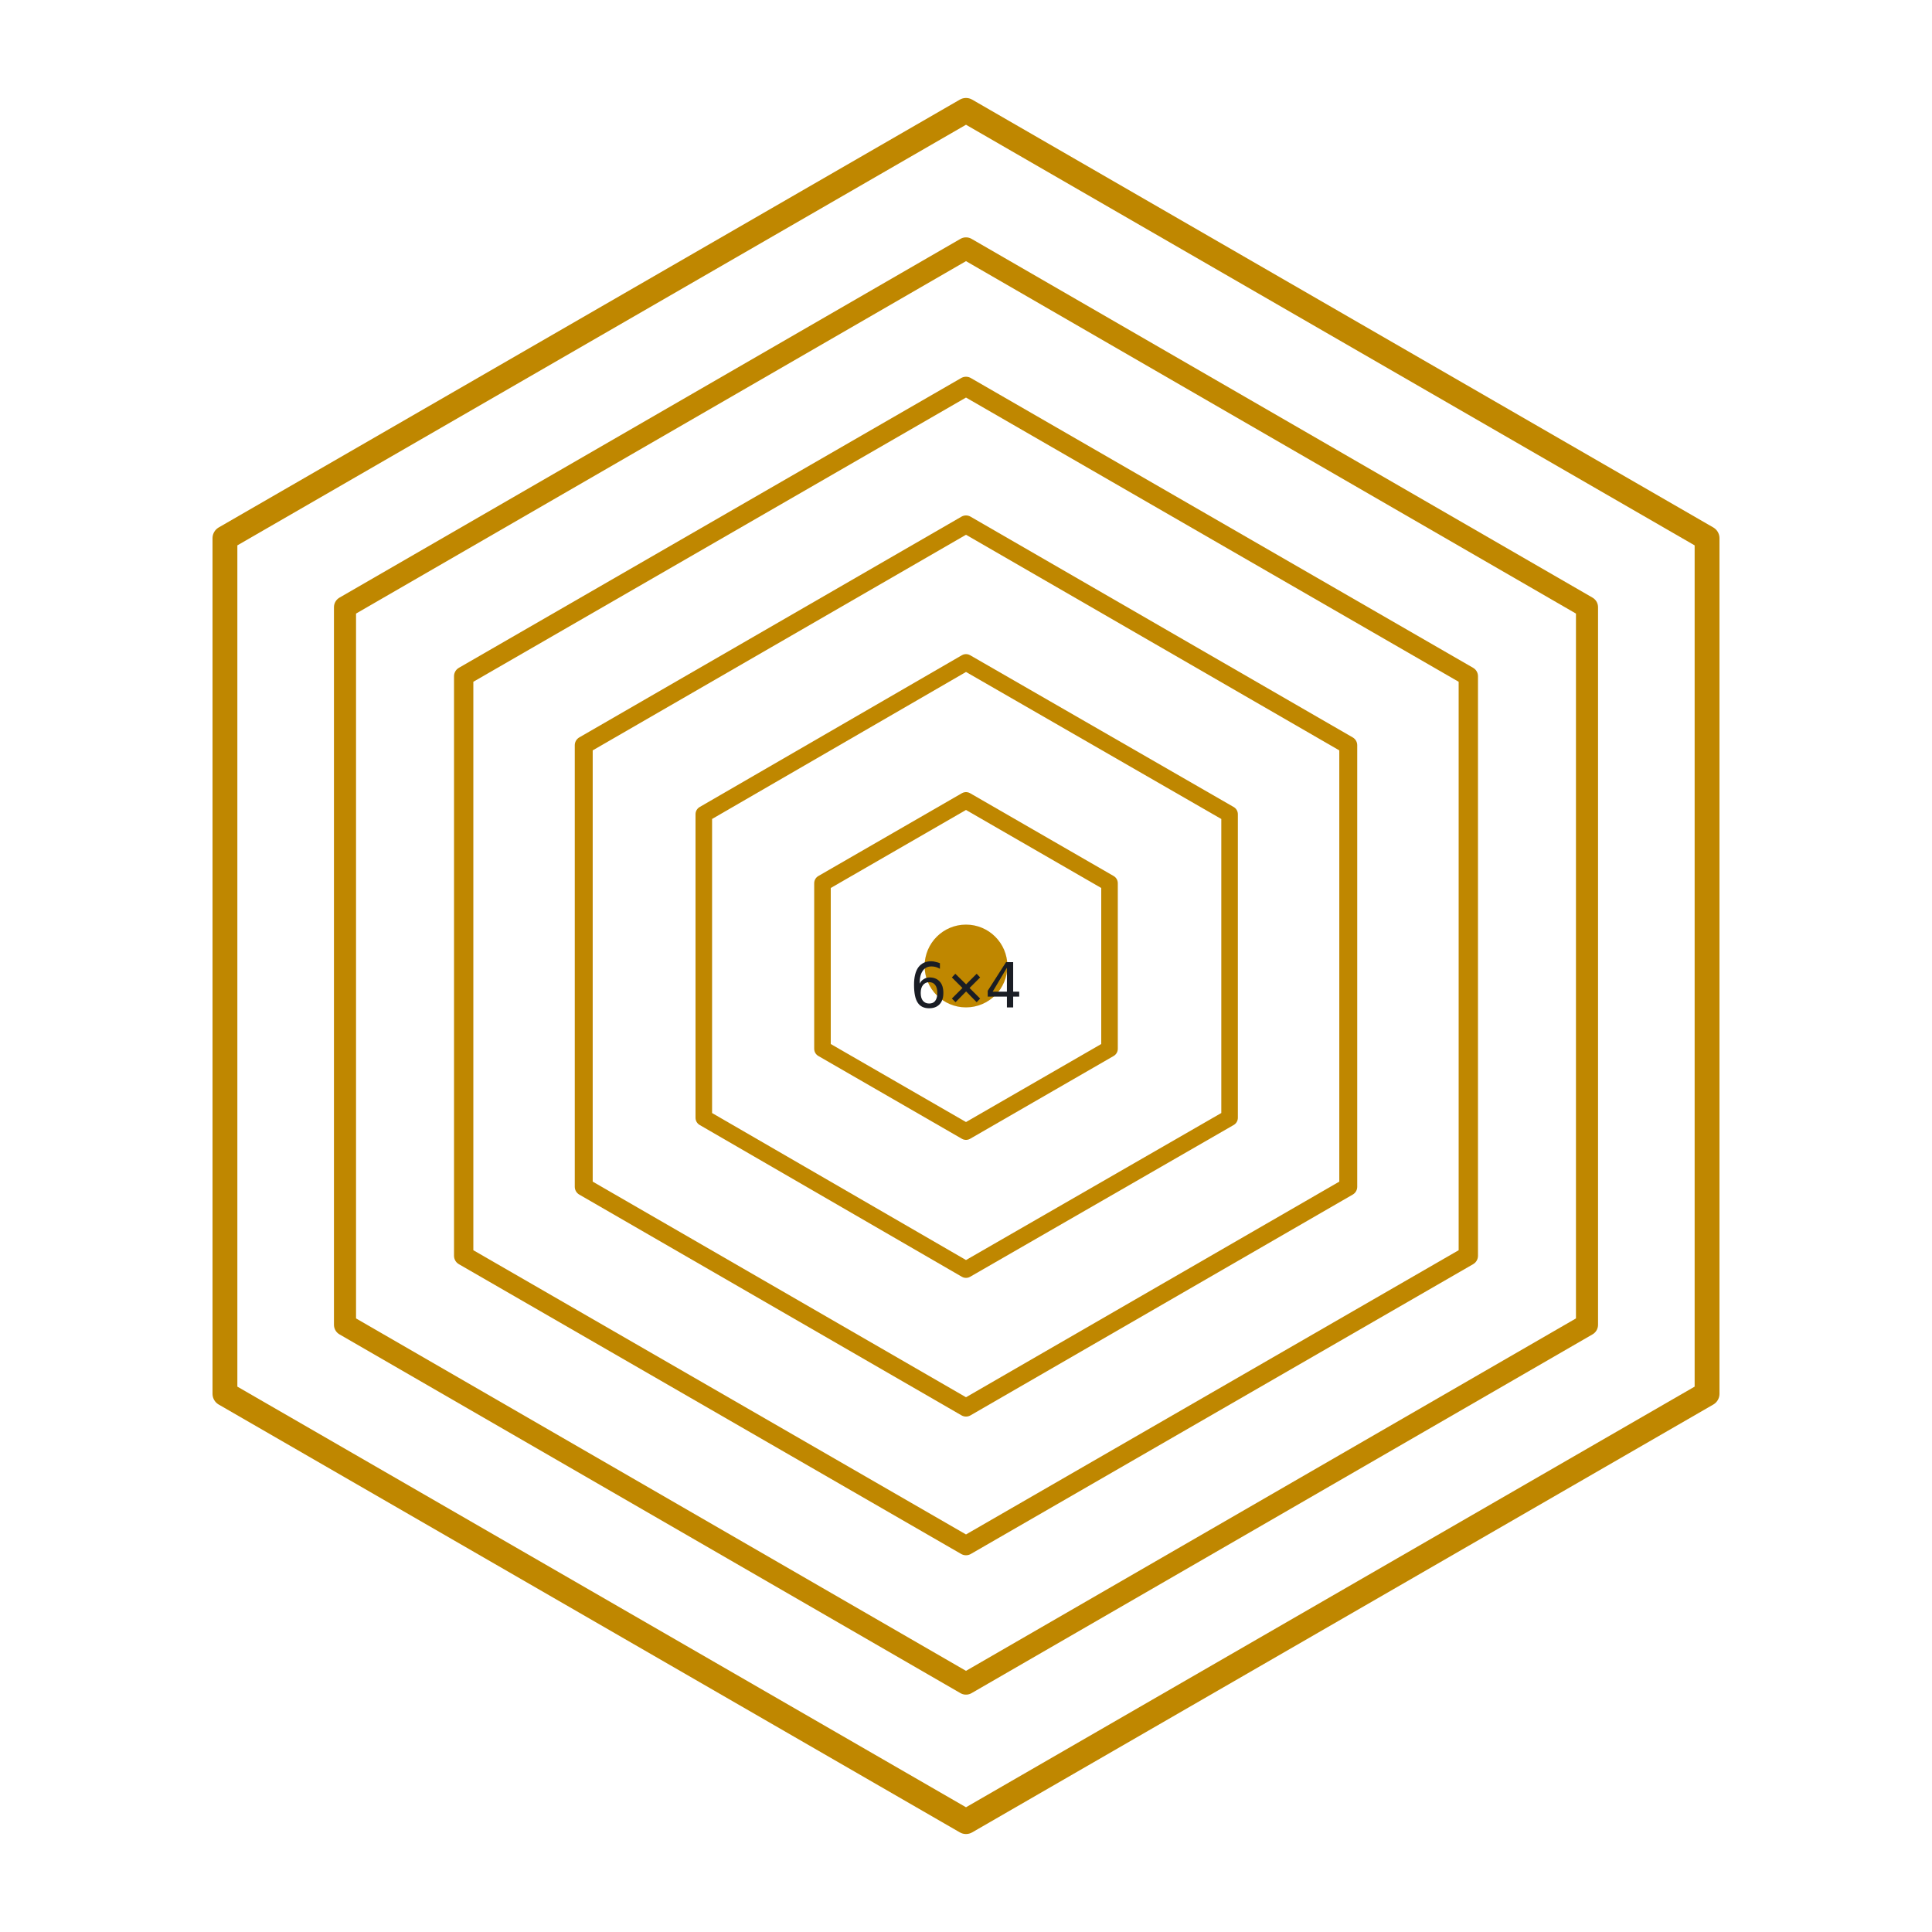
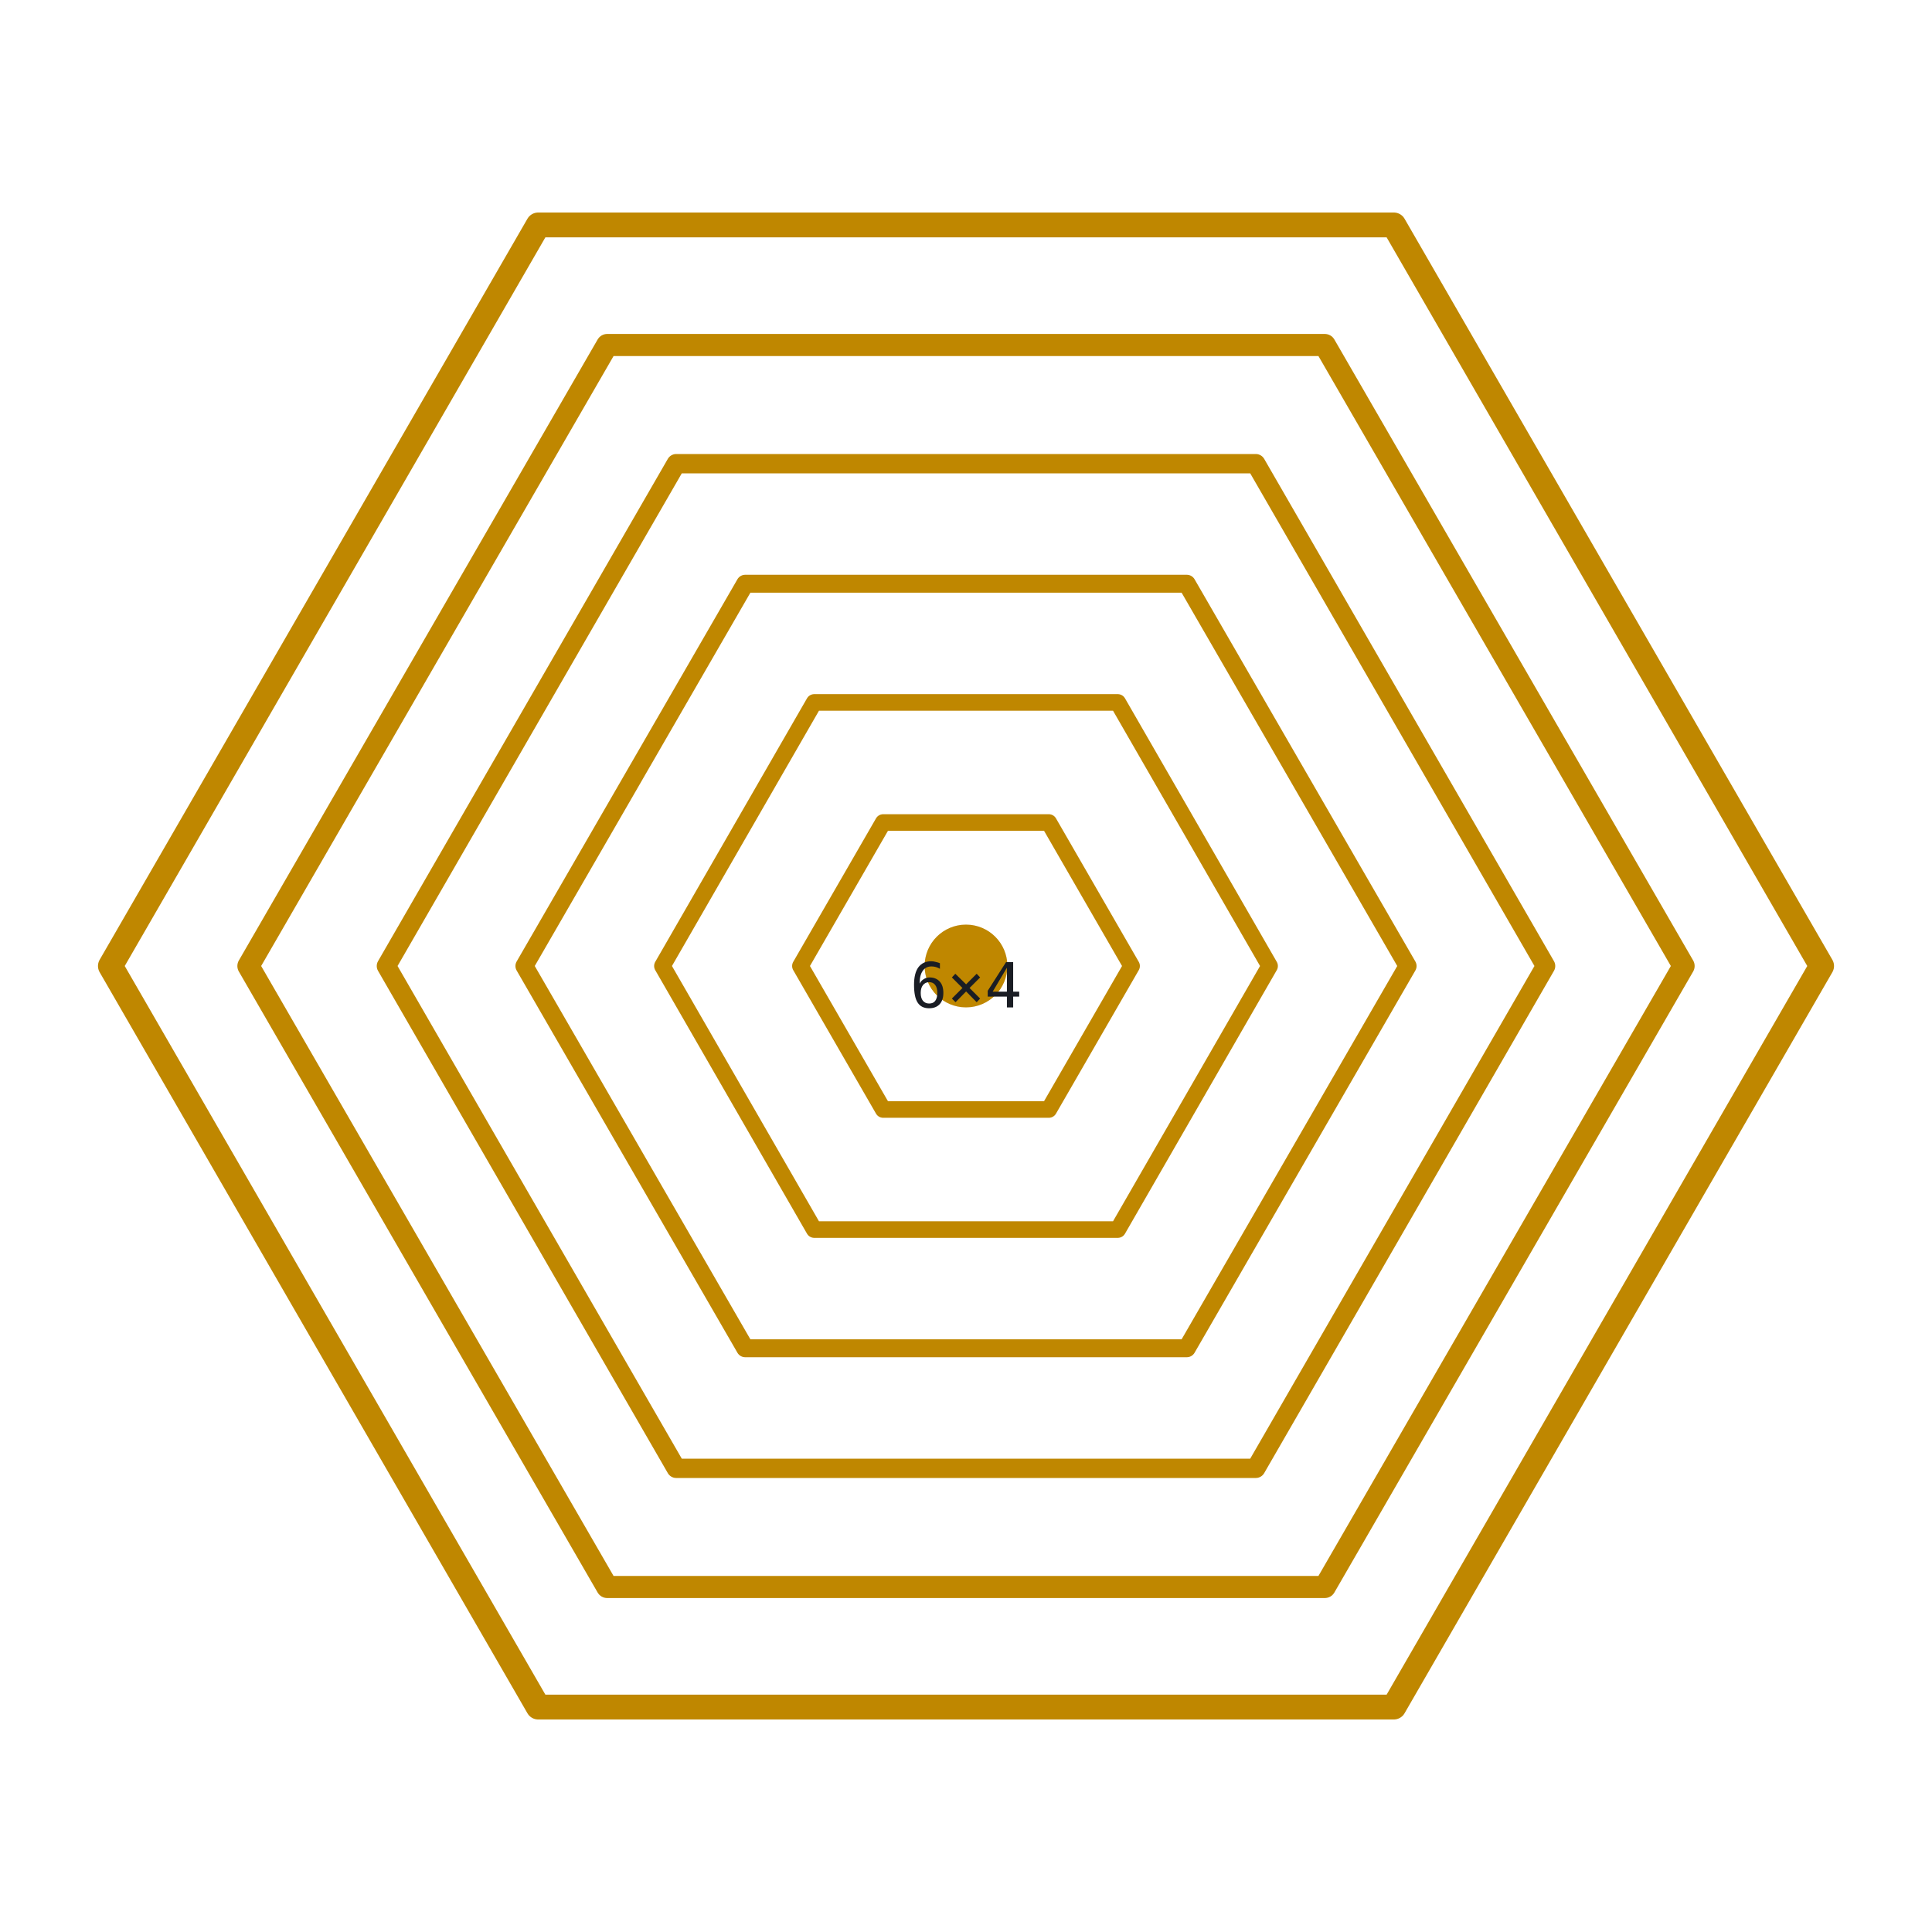
<svg xmlns="http://www.w3.org/2000/svg" viewBox="0 0 140 140" width="140" height="140">
  <g fill="none" stroke="#bf8700" stroke-linejoin="round">
-     <polygon points="70,8 123.7,39 123.7,101 70,132 16.3,101 16.3,39" stroke-width="1.8" />
-     <polygon points="70,18 115,44 115,96 70,122 25,96 25,44" stroke-width="1.6" />
-     <polygon points="70,28 106.4,49 106.4,91 70,112 33.6,91 33.6,49" stroke-width="1.4" />
-     <polygon points="70,38 97.7,54 97.7,86 70,102 42.3,86 42.3,54" stroke-width="1.3" />
-     <polygon points="70,48 89.1,59 89.1,81 70,92 51,81 51,59" stroke-width="1.2" />
-     <polygon points="70,58 80.4,64 80.4,76 70,82 59.6,76 59.6,64" stroke-width="1.2" />
+     <polygon points="101,16.3 132,70 101,123.7 39,123.7 8,70 39,16.3" stroke-width="1.8" />
+     <polygon points="96,25 122,70 96,115 44,115 18,70 44,25" stroke-width="1.6" />
+     <polygon points="91,33.6 112,70 91,106.4 49,106.4 28,70 49,33.6" stroke-width="1.4" />
+     <polygon points="86,42.3 102,70 86,97.7 54,97.7 38,70 54,42.3" stroke-width="1.3" />
+     <polygon points="81,50.9 92,70 81,89.1 59,89.1 48,70 59,50.9" stroke-width="1.2" />
+     <polygon points="76,59.6 82,70 76,80.4 64,80.4 58,70 64,59.6" stroke-width="1.2" />
    <circle cx="70" cy="70" r="3" fill="#bf8700" stroke="none" />
  </g>
  <text x="70" y="73" text-anchor="middle" font-family="ui-monospace, monospace" font-size="4.5" fill="#1a1d24" stroke="none">6×4</text>
</svg>
